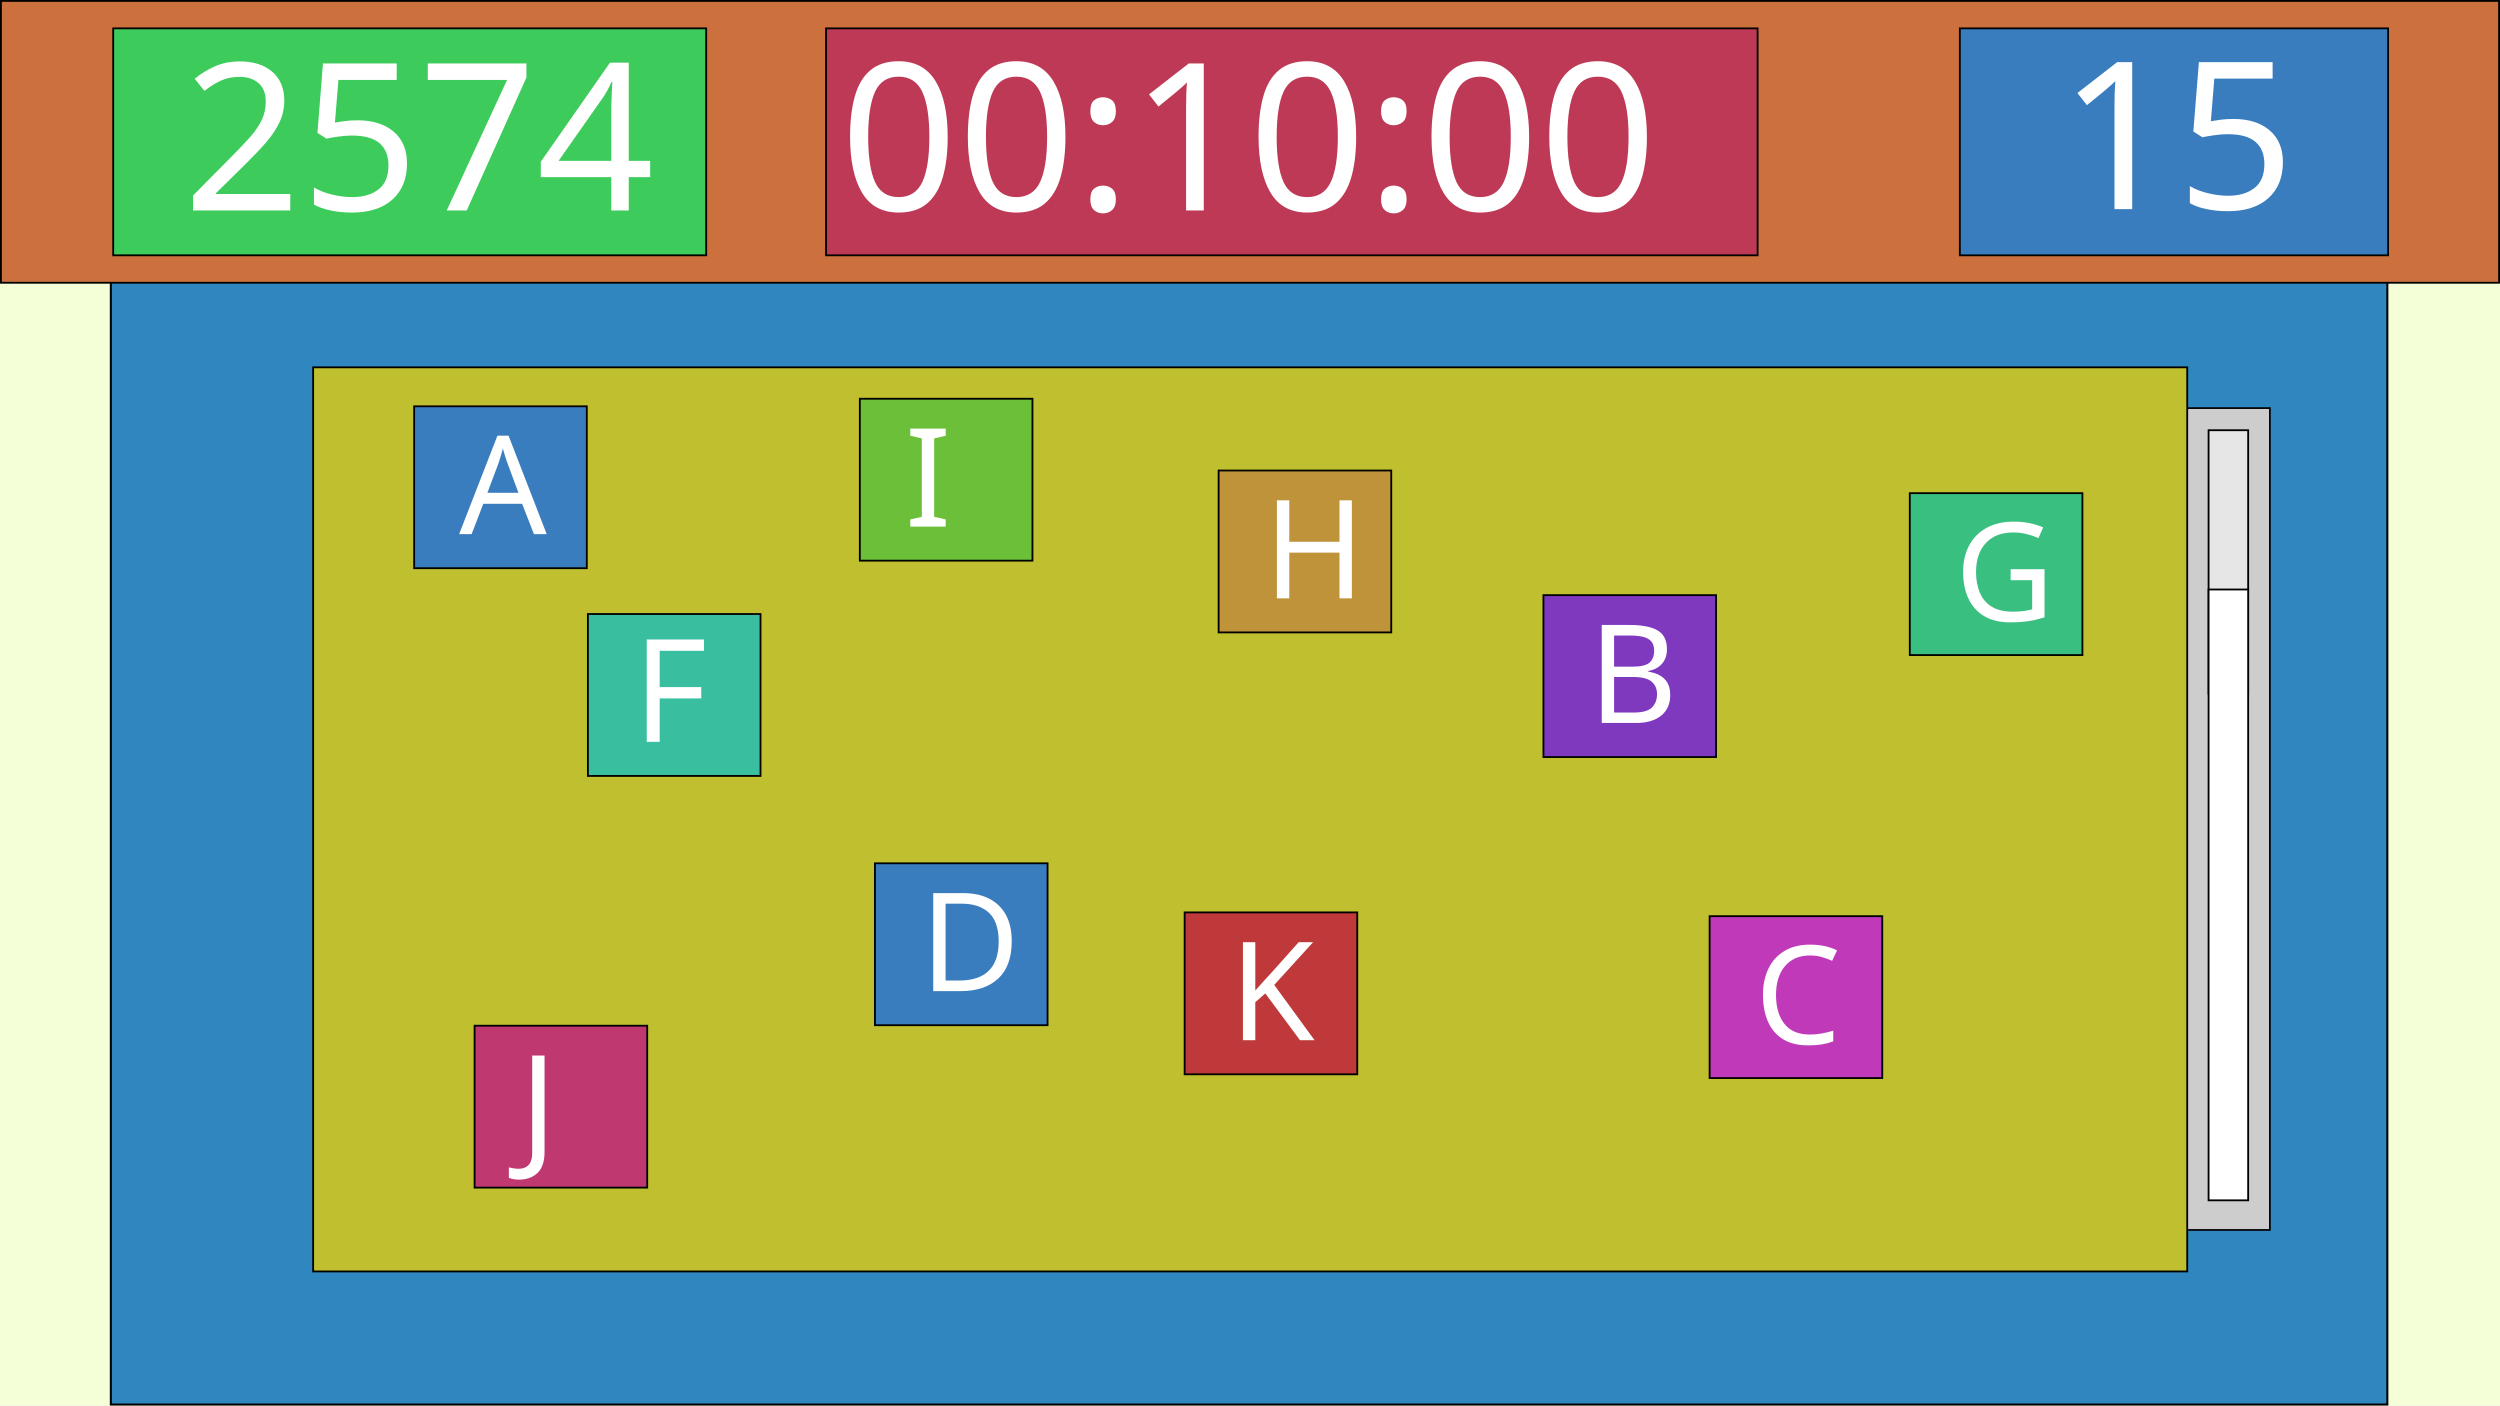
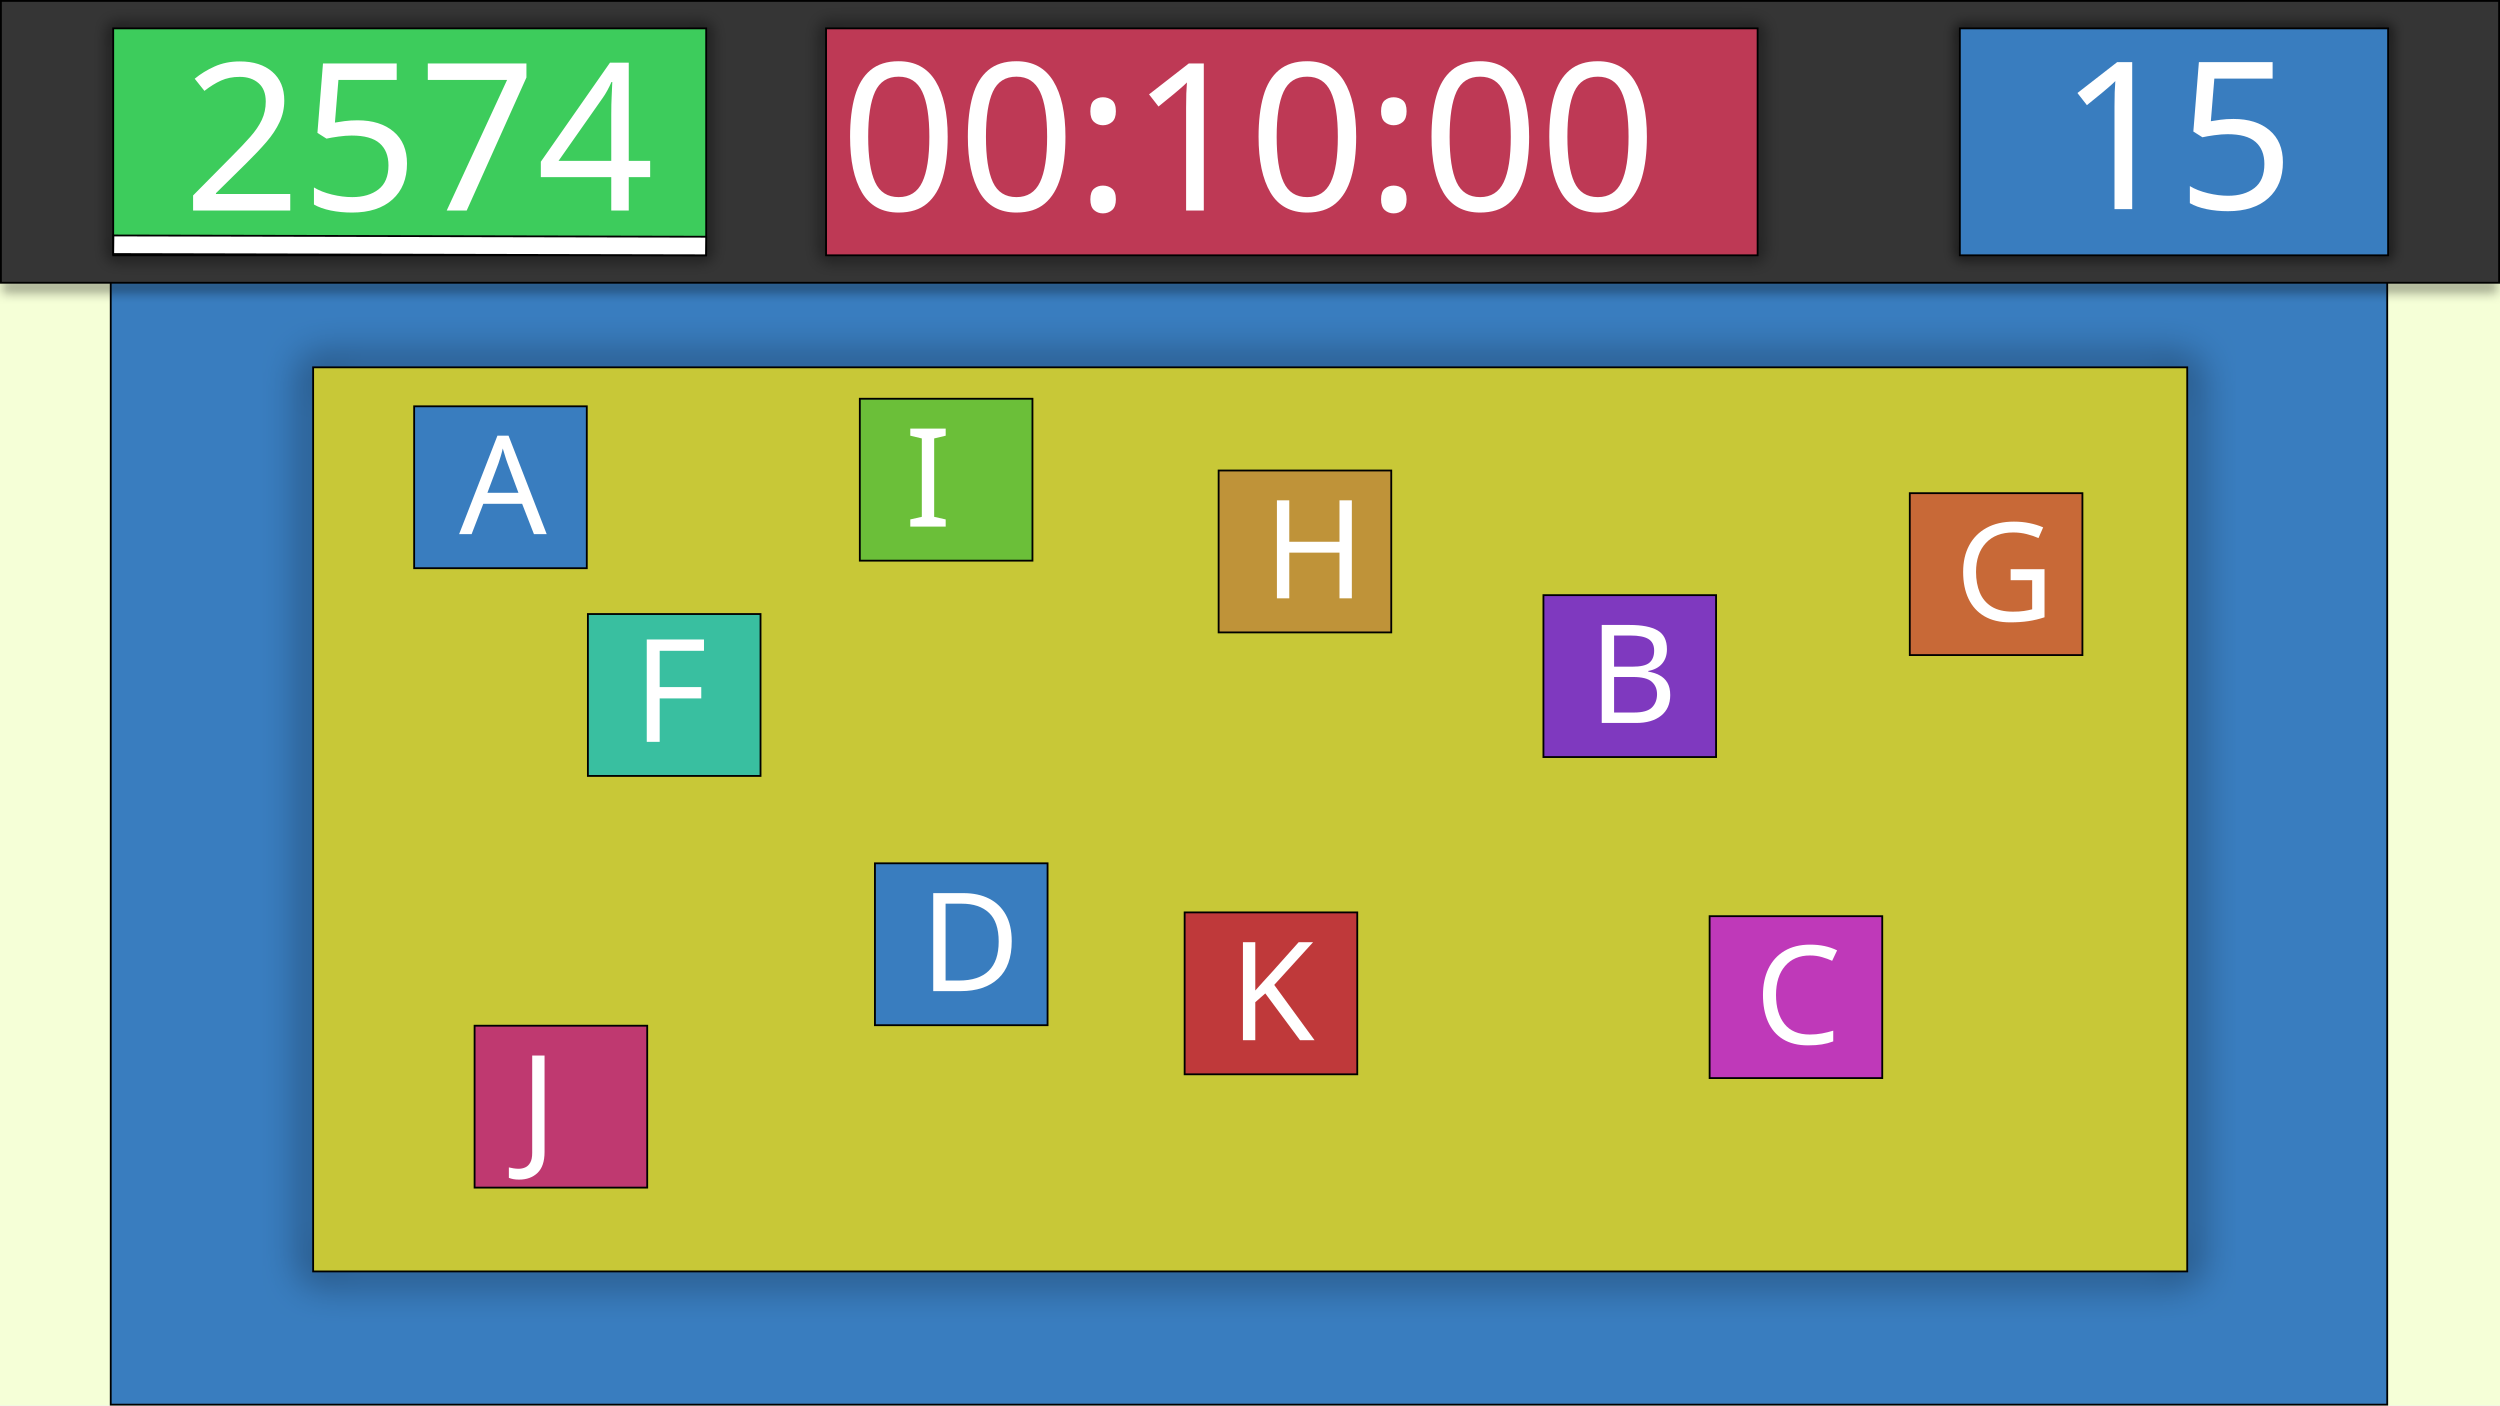
<svg xmlns="http://www.w3.org/2000/svg" width="1366" height="768" id="svg3767" version="1.1">
  <defs id="defs3769">
-     </defs>
+     <filter style="color-interpolation-filters:sRGB" id="filter5108" x="-0.022" width="1.045" y="-0.092" height="1.184">
+       <feGaussianBlur stdDeviation="4.748" id="feGaussianBlur5110" />
+     </filter>
+     <filter style="color-interpolation-filters:sRGB" id="filter5125" x="-0.033" width="1.066" y="-0.087" height="1.173">
+       <feGaussianBlur stdDeviation="4.48" id="feGaussianBlur5127" />
+     </filter>
+     <filter style="color-interpolation-filters:sRGB" id="filter5225" x="-0.037" width="1.073" y="-0.069" height="1.139">
+       <feGaussianBlur stdDeviation="3.58" id="feGaussianBlur5227" />
+     </filter>
+     <filter style="color-interpolation-filters:sRGB" id="filter5308" x="-0.006" width="1.012" y="-3.382" height="7.764">
+       <feGaussianBlur stdDeviation="3.421" id="feGaussianBlur5310" />
+     </filter>
+     <filter style="color-interpolation-filters:sRGB" id="filter4227" x="-0.027" width="1.053" y="-0.055" height="1.111">
+       <feGaussianBlur stdDeviation="11.385" id="feGaussianBlur4229" />
+     </filter>
+   </defs>
  <g id="layer1" transform="translate(0,-284.3622)">
    <rect style="fill:#f5ffd7;fill-opacity:1;stroke:none" id="rect3063-6" width="1366" height="768" x="0" y="284.362" />
-     <rect style="fill:#3086bf;fill-opacity:1;stroke:#000000;stroke-width:1.12;stroke-opacity:1" id="rect3063-4-3-1-72-5-0-0" width="1243.88" height="753.88" x="60.56" y="297.922" />
-     <rect y="507.351" x="1191.206" height="449.058" width="49.058" id="rect4634" style="fill:#cdcdcd;fill-opacity:1;stroke:#000000;stroke-width:0.942;stroke-opacity:1" />
-     <rect style="fill:#cc703d;fill-opacity:1;stroke:#000000;stroke-width:1;stroke-opacity:1" id="rect3063-4-3-1-72-5-5" width="1365.001" height="154" x="0.5" y="284.862" />
-     <g id="g4188" transform="translate(-4.928528,-5.641251)">
-       <rect y="305.501" x="456.284" height="124.004" width="509.004" id="rect3063-4-3-1-72-5" style="fill:#be3955;fill-opacity:1;stroke:#000000;stroke-width:0.996;stroke-opacity:1" />
-       <text id="text4359" y="405.022" x="463.895" style="font-style:normal;font-weight:normal;font-size:30.843px;line-height:125%;font-family:Sans;letter-spacing:0px;word-spacing:0px;fill:#ffffff;fill-opacity:1;stroke:none" xml:space="preserve">
-         <tspan style="font-style:normal;font-variant:normal;font-weight:normal;font-stretch:normal;font-size:112.5px;font-family:saxMono;-inkscape-font-specification:saxMono;fill:#ffffff" y="405.022" x="463.895" id="tspan4361">00:10:00</tspan>
-       </text>
-     </g>
-     <g id="g4183" transform="translate(0,-5.641251)">
-       <rect y="305.501" x="1070.854" height="124.006" width="234.006" id="rect3063-4-3-1-72-5-0-5" style="fill:#397dbf;fill-opacity:1;stroke:#000000;stroke-width:0.994;stroke-miterlimit:4;stroke-dasharray:none;stroke-opacity:1" />
-       <text id="text4359-1" y="404.28" x="1125.098" style="font-style:normal;font-weight:normal;font-size:30.843px;line-height:125%;font-family:Sans;letter-spacing:0px;word-spacing:0px;fill:#ffffff;fill-opacity:1;stroke:none" xml:space="preserve">
-         <tspan style="font-style:normal;font-variant:normal;font-weight:normal;font-stretch:normal;font-size:112.5px;font-family:saxMono;-inkscape-font-specification:saxMono;fill:#ffffff" y="404.28" x="1125.098" id="tspan4361-3">15</tspan>
-       </text>
-     </g>
-     <g id="g4193" transform="translate(0,-5.641277)">
-       <rect y="305.502" x="61.856" height="124.003" width="324.003" id="rect3063-4-3-1-72-5-0" style="fill:#3dcc5c;fill-opacity:1;stroke:#000000;stroke-width:0.997;stroke-opacity:1" />
-       <text id="text4359-1-3" y="405.022" x="100.096" style="font-style:normal;font-weight:normal;font-size:30.843px;line-height:125%;font-family:Sans;letter-spacing:0px;word-spacing:0px;fill:#ffffff;fill-opacity:1;stroke:none" xml:space="preserve">
-         <tspan style="font-style:normal;font-variant:normal;font-weight:normal;font-stretch:normal;font-size:112.5px;font-family:saxMono;-inkscape-font-specification:saxMono;fill:#ffffff" y="405.022" x="100.096" id="tspan4361-3-7">2574</tspan>
-       </text>
-     </g>
-     <rect y="485.071" x="171.099" height="494.002" width="1024.002" id="rect4534" style="fill:#bfbf30;fill-opacity:1;stroke:#000000;stroke-width:0.998;stroke-opacity:1" />
-     <rect y="519.441" x="1206.765" height="144" width="21.631" id="rect4536" style="fill:#e6e6e6;fill-opacity:1;stroke:#000000;stroke-width:1.001;stroke-opacity:1" />
-     <rect style="fill:#ffffff;fill-opacity:1;stroke:#000000;stroke-opacity:1" id="rect2997" width="21.631" height="333.759" x="1206.765" y="606.464" />
+     <rect style="fill:#397dbf;fill-opacity:1;stroke:#000000;stroke-width:1;stroke-miterlimit:4;stroke-dasharray:none;stroke-opacity:1" id="rect3063-4-3-1-72-5-0-0" width="1243.88" height="753.88" x="60.5" y="297.982" />
+     <rect style="fill:none;fill-opacity:1;stroke:#000000;stroke-width:5;stroke-opacity:1;stroke-miterlimit:4;stroke-dasharray:none;filter:url(#filter4227)" id="rect4197" width="1024.002" height="494.002" x="171.099" y="485.071" />
+     <path style="color:#000000;font-style:normal;font-variant:normal;font-weight:normal;font-stretch:normal;font-size:medium;line-height:normal;font-family:sans-serif;text-indent:0;text-align:start;text-decoration:none;text-decoration-line:none;text-decoration-style:solid;text-decoration-color:#000000;letter-spacing:normal;word-spacing:normal;text-transform:none;direction:ltr;block-progression:tb;writing-mode:lr-tb;baseline-shift:baseline;text-anchor:start;white-space:normal;clip-rule:nonzero;display:inline;overflow:visible;visibility:visible;opacity:1;isolation:auto;mix-blend-mode:normal;color-interpolation:sRGB;color-interpolation-filters:linearRGB;solid-color:#000000;solid-opacity:1;fill:#000000;fill-opacity:1;fill-rule:evenodd;stroke:none;stroke-width:2.427px;stroke-linecap:butt;stroke-linejoin:miter;stroke-miterlimit:4;stroke-dasharray:none;stroke-dashoffset:0;stroke-opacity:1;color-rendering:auto;image-rendering:auto;shape-rendering:auto;text-rendering:auto;enable-background:accumulate;filter:url(#filter5308)" d="m 0,439.724 0,2.428 1366,0 0,-2.428 -1366,0 z" id="path5292" />
+     <rect style="fill:#353535;fill-opacity:1;stroke:#000000;stroke-width:1;stroke-opacity:1" id="rect3063-4-3-1-72-5-5" width="1365.001" height="154" x="0.5" y="284.862" />
+     <rect y="299.86" x="451.355" height="124.004" width="509.004" id="rect5102" style="fill:none;fill-opacity:1;stroke:#000000;stroke-width:3;stroke-opacity:1;stroke-miterlimit:4;stroke-dasharray:none;filter:url(#filter5108)" />
+     <rect style="fill:#be3955;fill-opacity:1;stroke:#000000;stroke-width:1;stroke-opacity:1;stroke-miterlimit:4;stroke-dasharray:none" id="rect3063-4-3-1-72-5" width="509.004" height="124.004" x="451.355" y="299.86" />
+     <text xml:space="preserve" style="font-style:normal;font-weight:normal;font-size:30.843px;line-height:125%;font-family:Sans;letter-spacing:0px;word-spacing:0px;fill:#ffffff;fill-opacity:1;stroke:none" x="458.967" y="399.38" id="text4359">
+       <tspan id="tspan4361" x="458.967" y="399.38" style="font-style:normal;font-variant:normal;font-weight:normal;font-stretch:normal;font-size:112.5px;font-family:saxMono;-inkscape-font-specification:saxMono;fill:#ffffff">00:10:00</tspan>
+     </text>
+     <rect y="299.859" x="1070.854" height="124.006" width="234.006" id="rect5077" style="fill:none;fill-opacity:1;stroke:#000000;stroke-width:3;stroke-miterlimit:4;stroke-dasharray:none;stroke-opacity:1;filter:url(#filter5225)" />
+     <rect style="fill:#397dbf;fill-opacity:1;stroke:#000000;stroke-width:1;stroke-miterlimit:4;stroke-dasharray:none;stroke-opacity:1" id="rect3063-4-3-1-72-5-0-5" width="234.006" height="124.006" x="1070.854" y="299.859" />
+     <text xml:space="preserve" style="font-style:normal;font-weight:normal;font-size:30.843px;line-height:125%;font-family:Sans;letter-spacing:0px;word-spacing:0px;fill:#ffffff;fill-opacity:1;stroke:none" x="1125.098" y="398.639" id="text4359-1">
+       <tspan id="tspan4361-3" x="1125.098" y="398.639" style="font-style:normal;font-variant:normal;font-weight:normal;font-stretch:normal;font-size:112.5px;font-family:saxMono;-inkscape-font-specification:saxMono;fill:#ffffff">15</tspan>
+     </text>
+     <rect y="299.861" x="61.856" height="124.003" width="324.003" id="rect5119" style="fill:none;fill-opacity:1;stroke:#000000;stroke-width:3;stroke-opacity:1;stroke-miterlimit:4;stroke-dasharray:none;filter:url(#filter5125)" />
+     <rect style="fill:#3dcc5c;fill-opacity:1;stroke:#000000;stroke-width:1;stroke-opacity:1;stroke-miterlimit:4;stroke-dasharray:none" id="rect3063-4-3-1-72-5-0" width="324.003" height="124.003" x="61.856" y="299.861" />
+     <text xml:space="preserve" style="font-style:normal;font-weight:normal;font-size:30.843px;line-height:125%;font-family:Sans;letter-spacing:0px;word-spacing:0px;fill:#ffffff;fill-opacity:1;stroke:none" x="100.096" y="399.38" id="text4359-1-3">
+       <tspan id="tspan4361-3-7" x="100.096" y="399.38" style="font-style:normal;font-variant:normal;font-weight:normal;font-stretch:normal;font-size:112.5px;font-family:saxMono;-inkscape-font-specification:saxMono;fill:#ffffff">2574</tspan>
+     </text>
+     <rect y="485.071" x="171.099" height="494.002" width="1024.002" id="rect4534" style="fill:#c8c837;fill-opacity:1;stroke:#000000;stroke-width:1;stroke-opacity:1;stroke-miterlimit:4;stroke-dasharray:none" />
    <rect y="609.551" x="843.334" height="88.464" width="94.325" id="rect5775" style="fill:#7f39bf;fill-opacity:1;stroke:#000000;stroke-width:1;stroke-miterlimit:4;stroke-dasharray:none;stroke-opacity:1" />
    <text id="text5777" y="679.391" x="867.907" style="font-style:normal;font-weight:normal;font-size:21.76px;line-height:125%;font-family:Sans;letter-spacing:0px;word-spacing:0px;fill:#ffffff;fill-opacity:1;stroke:none" xml:space="preserve">
      <tspan style="font-style:normal;font-variant:normal;font-weight:normal;font-stretch:normal;font-size:75px;font-family:saxMono;-inkscape-font-specification:saxMono;fill:#ffffff" y="679.391" x="867.907" id="tspan5779">B</tspan>
    </text>
    <rect style="fill:#397dbf;fill-opacity:1;stroke:#000000;stroke-width:1;stroke-miterlimit:4;stroke-dasharray:none;stroke-opacity:1" id="rect5803" width="94.325" height="88.464" x="226.296" y="506.367" />
    <text xml:space="preserve" style="font-style:normal;font-weight:normal;font-size:21.76px;line-height:125%;font-family:Sans;letter-spacing:0px;word-spacing:0px;fill:#ffffff;fill-opacity:1;stroke:none" x="250.869" y="576.208" id="text5805">
      <tspan id="tspan5807" x="250.869" y="576.208" style="font-style:normal;font-variant:normal;font-weight:normal;font-stretch:normal;font-size:75px;font-family:saxMono;-inkscape-font-specification:saxMono;fill:#ffffff">A</tspan>
    </text>
    <rect y="619.869" x="321.224" height="88.464" width="94.325" id="rect5809" style="fill:#39bfa0;fill-opacity:1;stroke:#000000;stroke-width:1;stroke-miterlimit:4;stroke-dasharray:none;stroke-opacity:1" />
    <text id="text5811" y="689.71" x="345.797" style="font-style:normal;font-weight:normal;font-size:21.76px;line-height:125%;font-family:Sans;letter-spacing:0px;word-spacing:0px;fill:#ffffff;fill-opacity:1;stroke:none" xml:space="preserve">
      <tspan style="font-style:normal;font-variant:normal;font-weight:normal;font-stretch:normal;font-size:78.337px;font-family:saxMono;-inkscape-font-specification:saxMono;fill:#ffffff" y="689.71" x="345.797" id="tspan5813">F</tspan>
    </text>
    <rect style="fill:#6bbf39;fill-opacity:1;stroke:#000000;stroke-width:1;stroke-miterlimit:4;stroke-dasharray:none;stroke-opacity:1" id="rect5815" width="94.325" height="88.464" x="469.809" y="502.24" />
    <text xml:space="preserve" style="font-style:normal;font-weight:normal;font-size:21.76px;line-height:125%;font-family:Sans;letter-spacing:0px;word-spacing:0px;fill:#ffffff;fill-opacity:1;stroke:none" x="494.382" y="572.08" id="text5817">
      <tspan id="tspan5819" x="494.382" y="572.08" style="font-style:normal;font-variant:normal;font-weight:normal;font-stretch:normal;font-size:75px;font-family:saxMono;-inkscape-font-specification:saxMono;fill:#ffffff">I</tspan>
    </text>
    <rect y="541.45" x="665.858" height="88.464" width="94.325" id="rect5821" style="fill:#bf9339;fill-opacity:1;stroke:#000000;stroke-width:1;stroke-miterlimit:4;stroke-dasharray:none;stroke-opacity:1" />
    <text id="text5823" y="611.29" x="690.431" style="font-style:normal;font-weight:normal;font-size:21.76px;line-height:125%;font-family:Sans;letter-spacing:0px;word-spacing:0px;fill:#ffffff;fill-opacity:1;stroke:none" xml:space="preserve">
      <tspan style="font-style:normal;font-variant:normal;font-weight:normal;font-stretch:normal;font-size:75px;font-family:saxMono;-inkscape-font-specification:saxMono;fill:#ffffff" y="611.29" x="690.431" id="tspan5825">H</tspan>
    </text>
-     <rect style="fill:#39bf80;fill-opacity:1;stroke:#000000;stroke-width:1;stroke-miterlimit:4;stroke-dasharray:none;stroke-opacity:1" id="rect5827" width="94.325" height="88.464" x="1043.51" y="553.832" />
+     <rect style="fill:#c86937;fill-opacity:1;stroke:#000000;stroke-width:1;stroke-miterlimit:4;stroke-dasharray:none;stroke-opacity:1" id="rect5827" width="94.325" height="88.464" x="1043.51" y="553.832" />
    <text xml:space="preserve" style="font-style:normal;font-weight:normal;font-size:21.76px;line-height:125%;font-family:Sans;letter-spacing:0px;word-spacing:0px;fill:#ffffff;fill-opacity:1;stroke:none" x="1068.083" y="623.672" id="text5829">
      <tspan id="tspan5831" x="1068.083" y="623.672" style="font-style:normal;font-variant:normal;font-weight:normal;font-stretch:normal;font-size:75px;font-family:saxMono;-inkscape-font-specification:saxMono;fill:#ffffff">G</tspan>
    </text>
    <rect y="756.072" x="478.064" height="88.464" width="94.325" id="rect5833" style="fill:#397dbf;fill-opacity:1;stroke:#000000;stroke-width:1;stroke-miterlimit:4;stroke-dasharray:none;stroke-opacity:1" />
    <text id="text5835" y="825.912" x="502.637" style="font-style:normal;font-weight:normal;font-size:21.76px;line-height:125%;font-family:Sans;letter-spacing:0px;word-spacing:0px;fill:#ffffff;fill-opacity:1;stroke:none" xml:space="preserve">
      <tspan style="font-style:normal;font-variant:normal;font-weight:normal;font-stretch:normal;font-size:75px;font-family:saxMono;-inkscape-font-specification:saxMono;fill:#ffffff" y="825.912" x="502.637" id="tspan5837">D</tspan>
    </text>
    <rect style="fill:#bf393a;fill-opacity:1;stroke:#000000;stroke-width:1;stroke-miterlimit:4;stroke-dasharray:none;stroke-opacity:1" id="rect5839" width="94.325" height="88.464" x="647.285" y="782.899" />
    <text xml:space="preserve" style="font-style:normal;font-weight:normal;font-size:21.76px;line-height:125%;font-family:Sans;letter-spacing:0px;word-spacing:0px;fill:#ffffff;fill-opacity:1;stroke:none" x="671.858" y="852.74" id="text5841">
      <tspan id="tspan5843" x="671.858" y="852.74" style="font-style:normal;font-variant:normal;font-weight:normal;font-stretch:normal;font-size:75px;font-family:saxMono;-inkscape-font-specification:saxMono;fill:#ffffff">K</tspan>
    </text>
    <rect y="784.963" x="934.136" height="88.464" width="94.325" id="rect5845" style="fill:#bf39b9;fill-opacity:1;stroke:#000000;stroke-width:1;stroke-miterlimit:4;stroke-dasharray:none;stroke-opacity:1" />
    <text id="text5847" y="854.804" x="958.709" style="font-style:normal;font-weight:normal;font-size:21.76px;line-height:125%;font-family:Sans;letter-spacing:0px;word-spacing:0px;fill:#ffffff;fill-opacity:1;stroke:none" xml:space="preserve">
      <tspan style="font-style:normal;font-variant:normal;font-weight:normal;font-stretch:normal;font-size:75px;font-family:saxMono;-inkscape-font-specification:saxMono;fill:#ffffff" y="854.804" x="958.709" id="tspan5849">C</tspan>
    </text>
    <rect style="fill:#bf3970;fill-opacity:1;stroke:#000000;stroke-width:1;stroke-miterlimit:4;stroke-dasharray:none;stroke-opacity:1" id="rect5851" width="94.325" height="88.464" x="259.314" y="844.81" />
    <text xml:space="preserve" style="font-style:normal;font-weight:normal;font-size:21.76px;line-height:125%;font-family:Sans;letter-spacing:0px;word-spacing:0px;fill:#ffffff;fill-opacity:1;stroke:none" x="283.887" y="914.65" id="text5853">
      <tspan id="tspan5855" x="283.887" y="914.65" style="font-style:normal;font-variant:normal;font-weight:normal;font-stretch:normal;font-size:75px;font-family:saxMono;-inkscape-font-specification:saxMono;fill:#ffffff">J</tspan>
    </text>
+     <rect style="fill:#ffffff;fill-opacity:1;stroke:#000000;stroke-width:1;stroke-miterlimit:4;stroke-dasharray:none;stroke-opacity:1" id="rect2997" width="10.149" height="323.9" x="412.899" y="-389.62" transform="matrix(-0.00912154,0.9999584,-0.9999977,-0.00213206,0,0)" />
  </g>
</svg>
